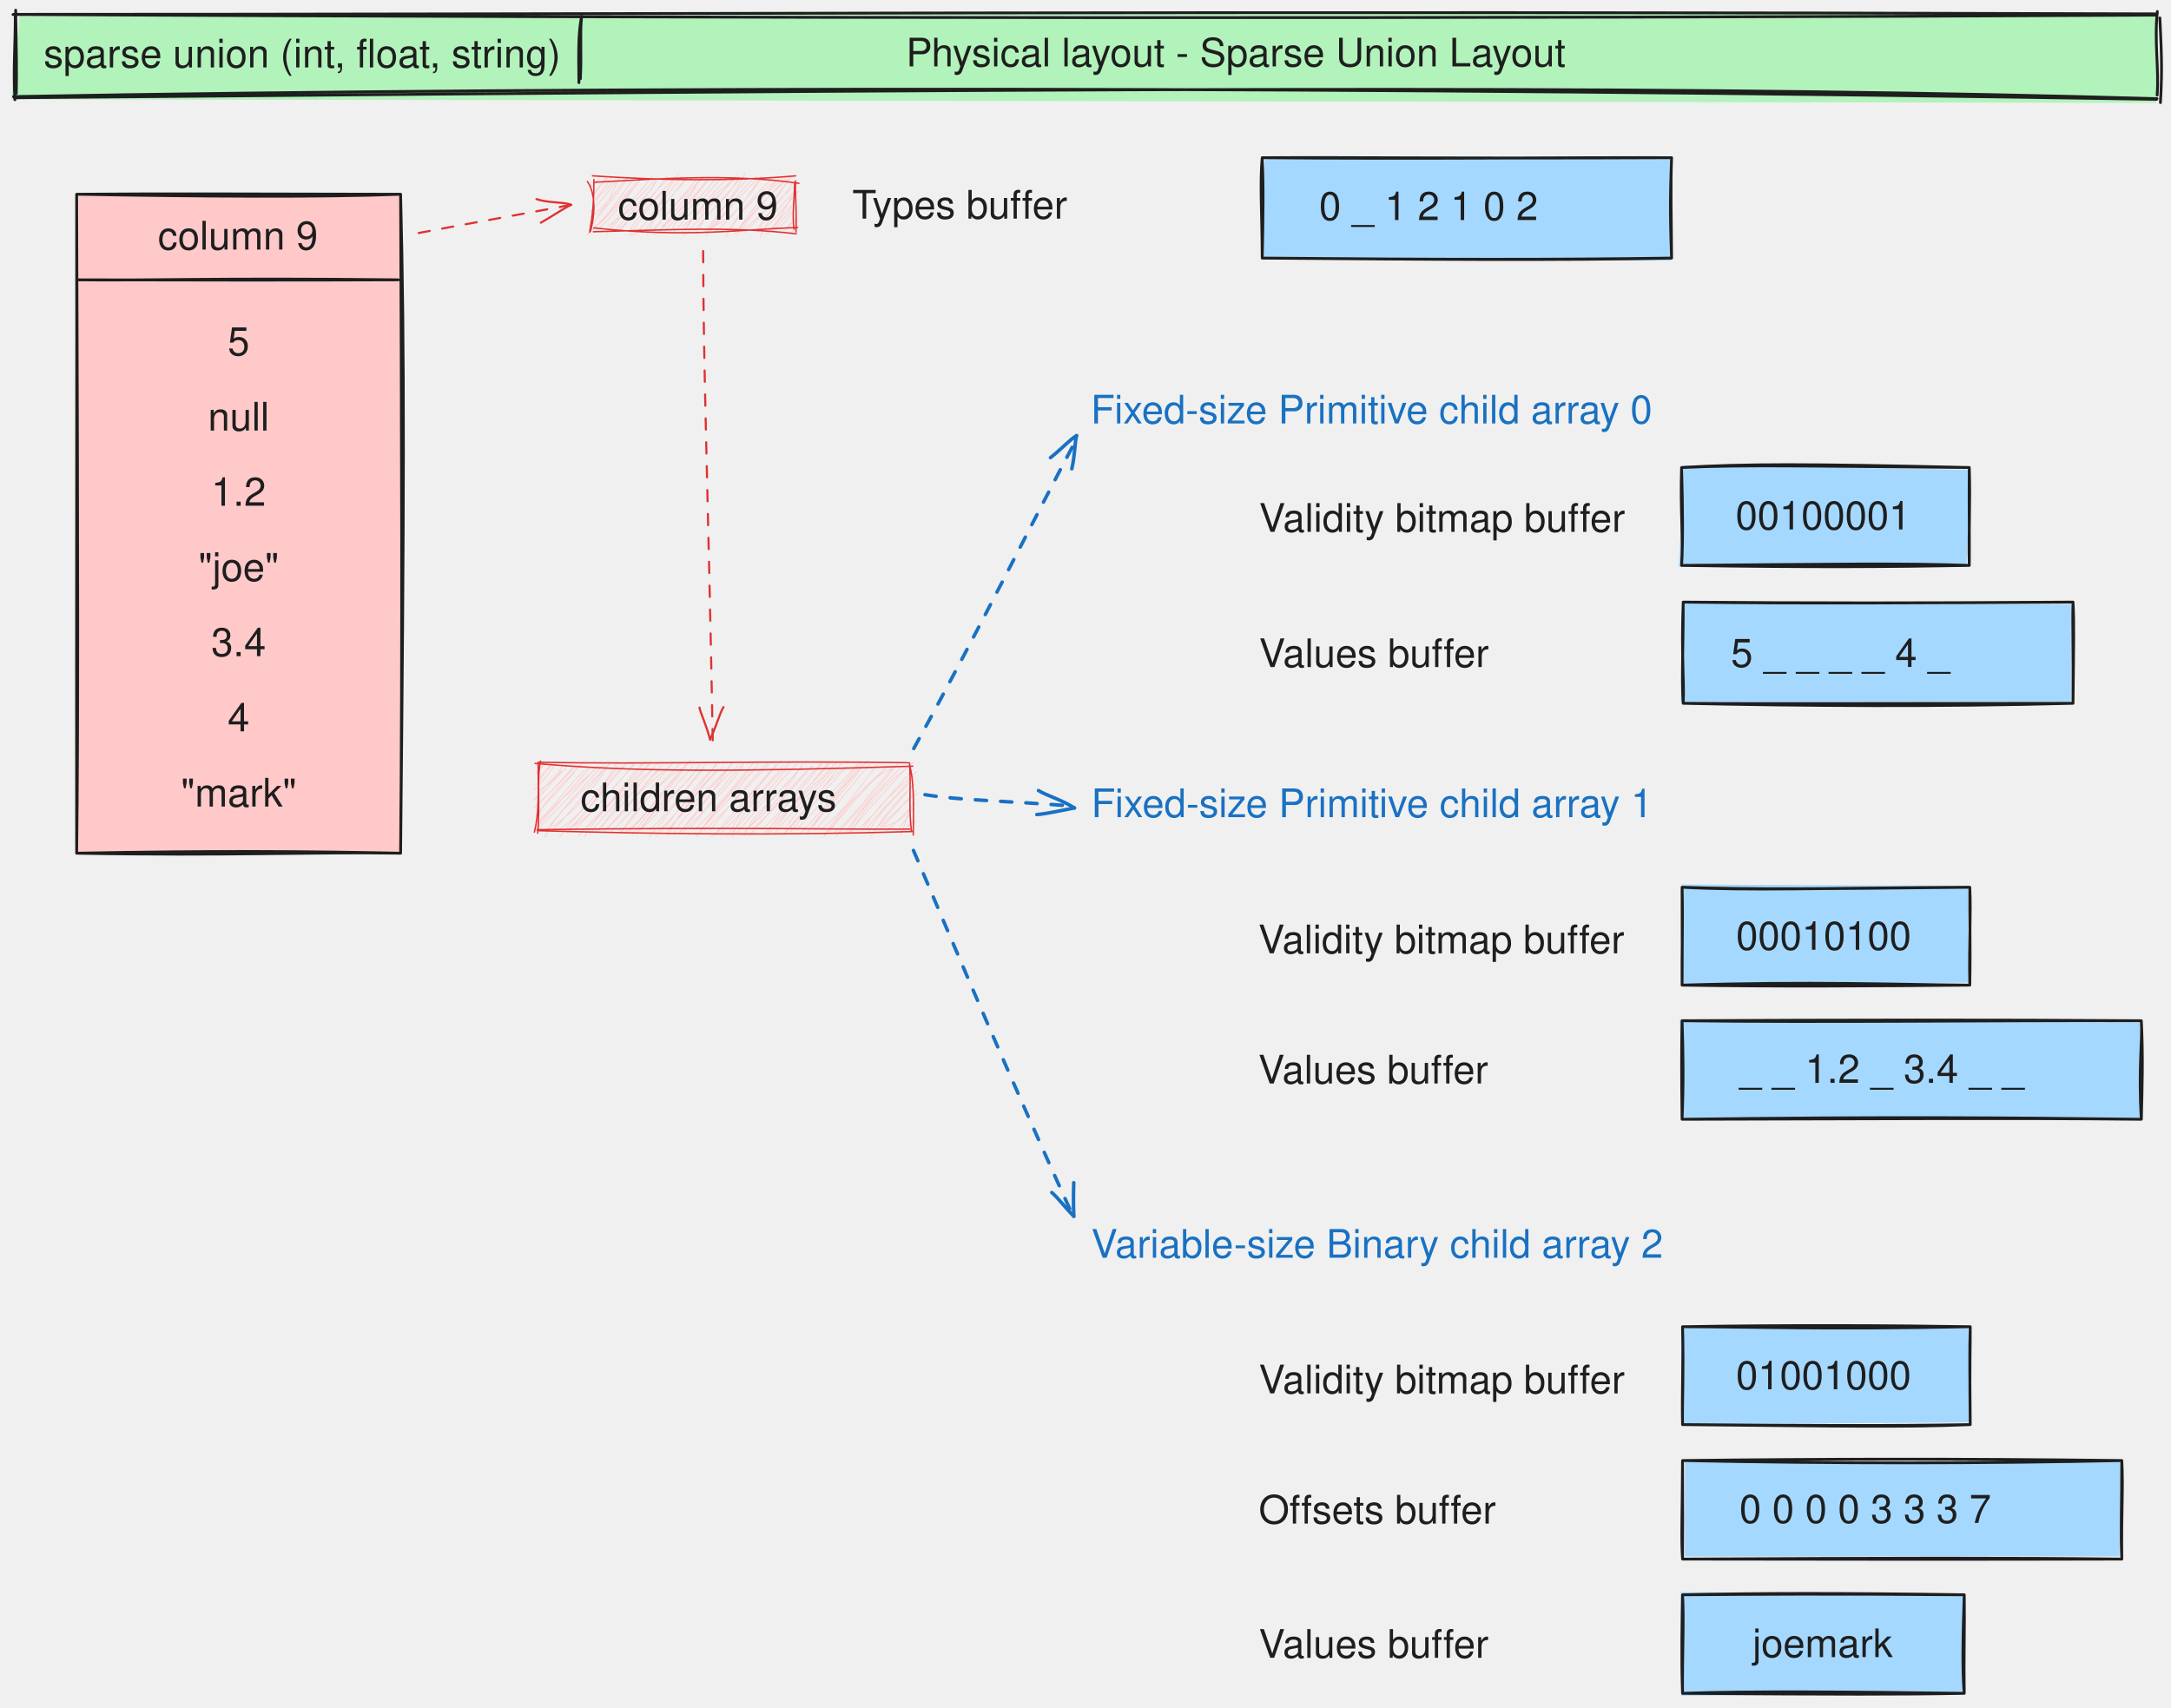
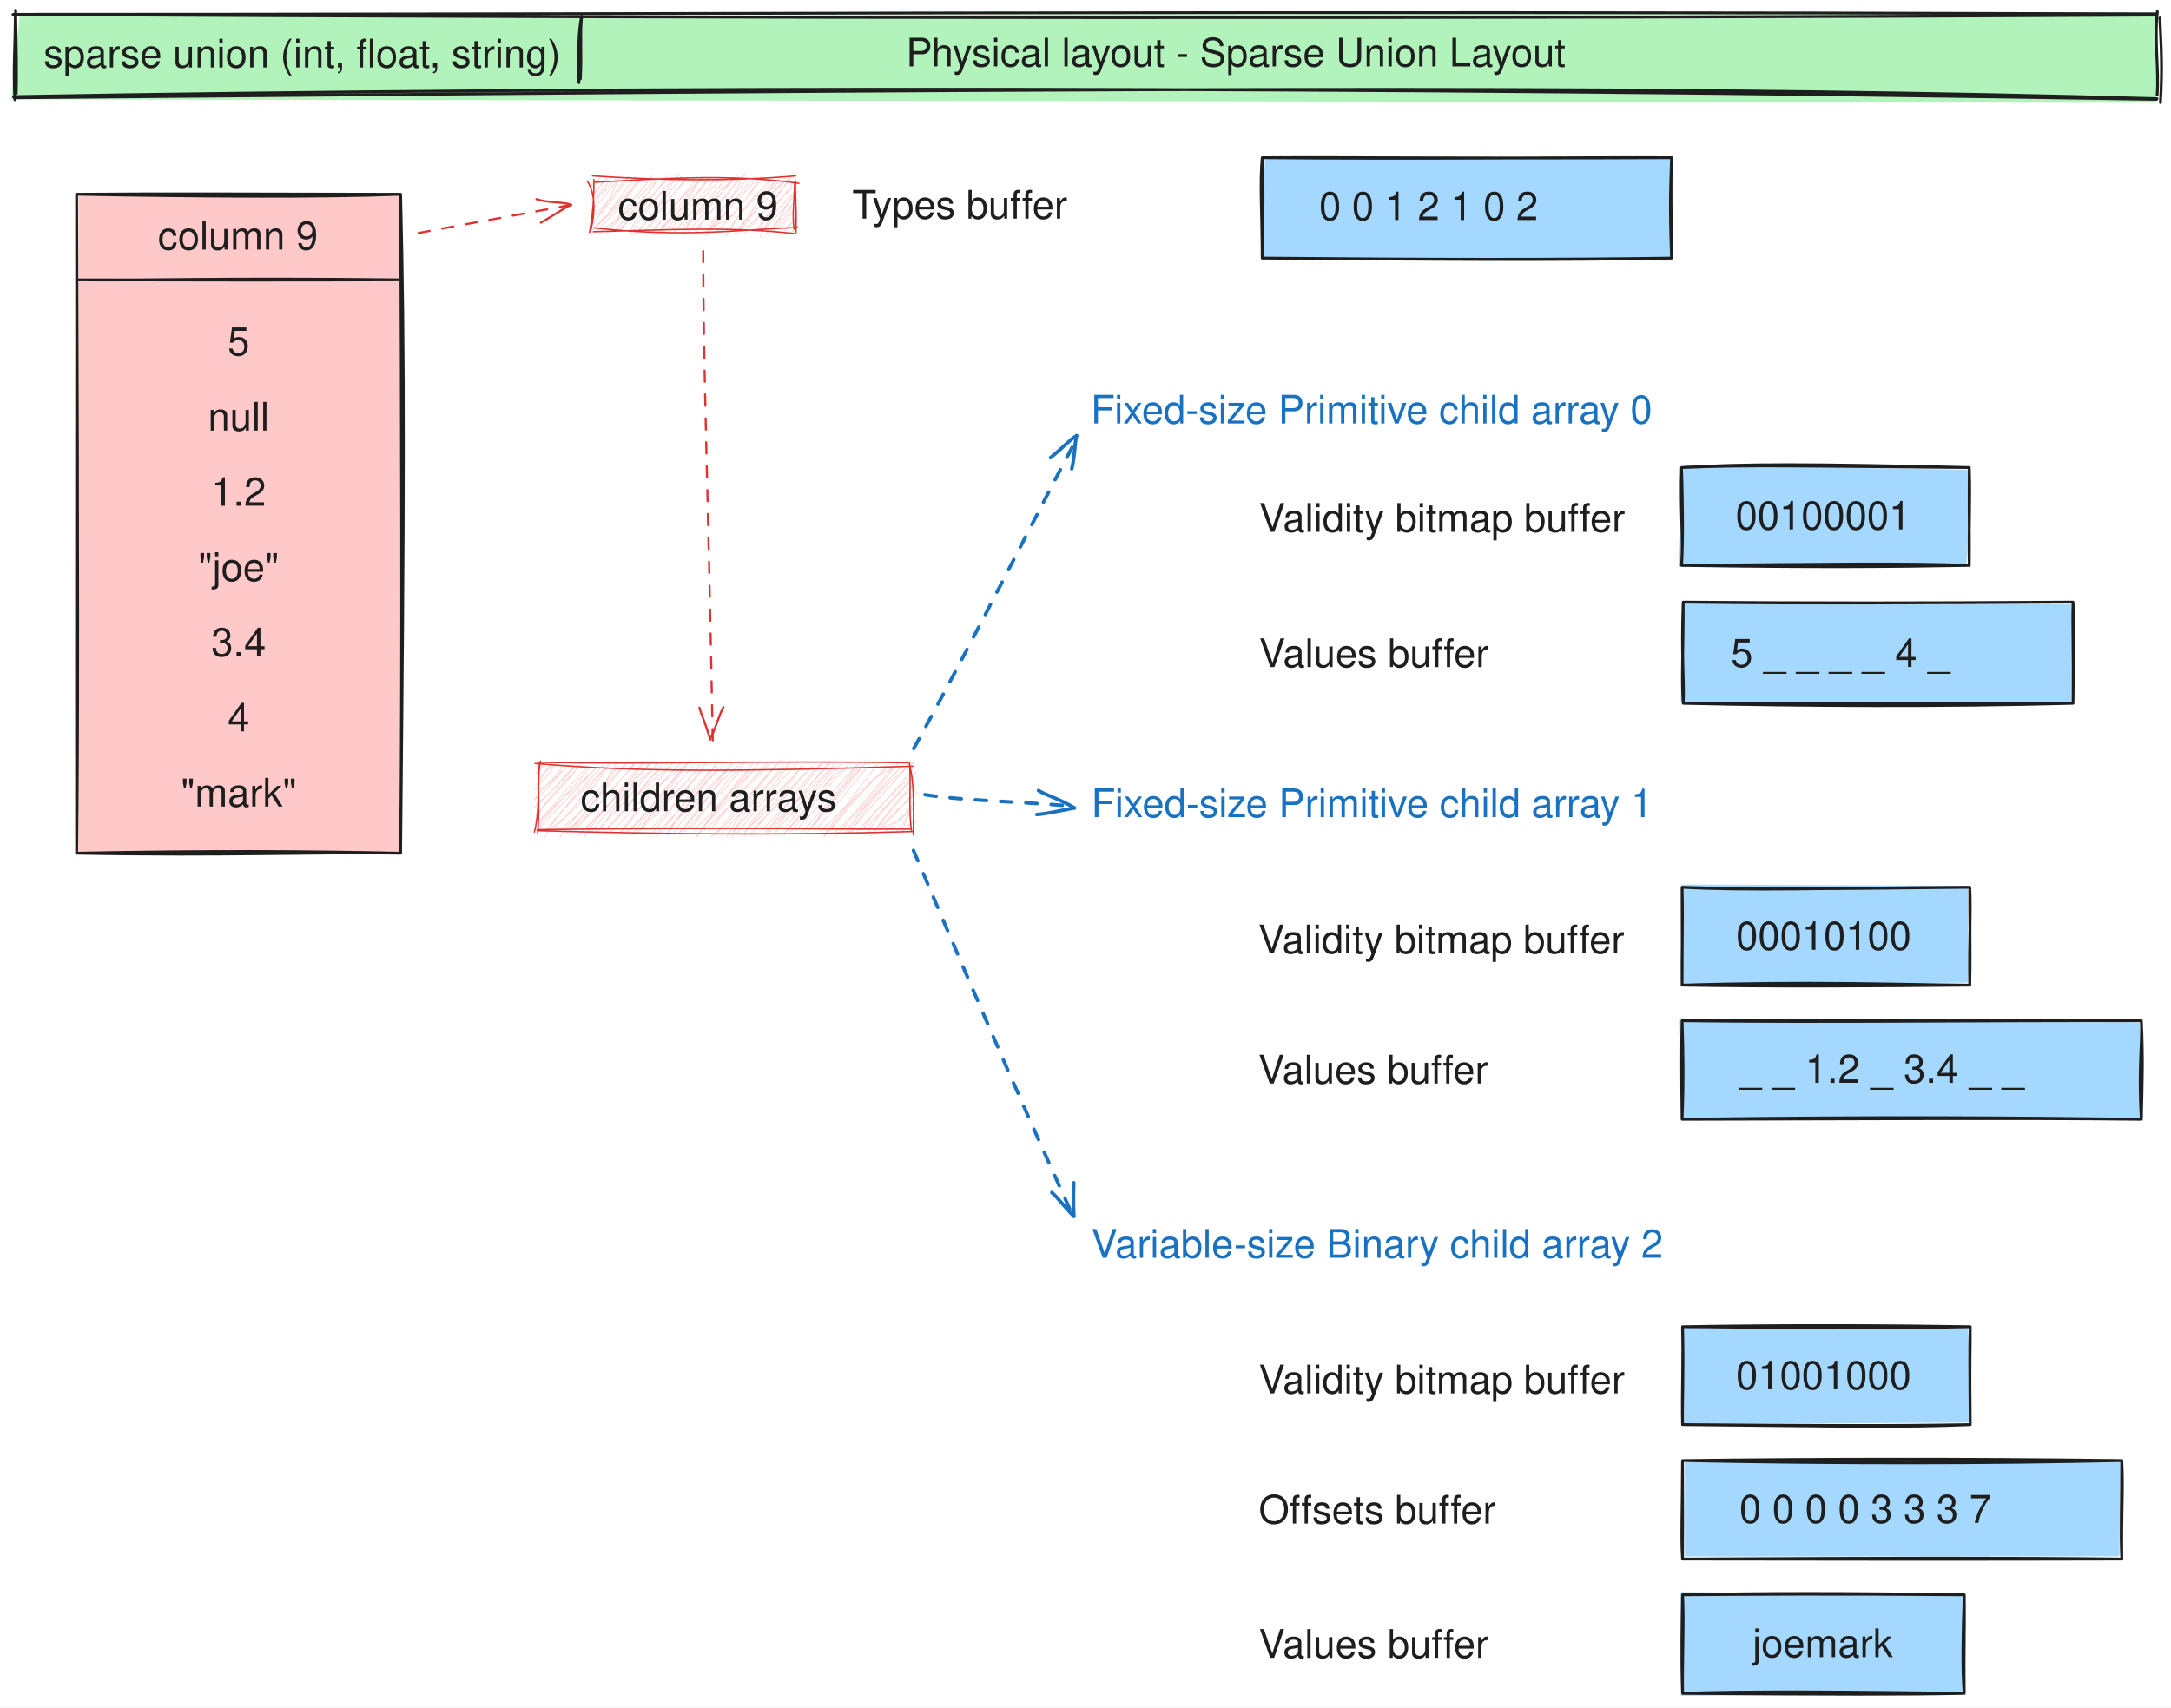
<svg xmlns="http://www.w3.org/2000/svg" version="1.1" viewBox="0 0 1543.825 1214.251" width="1543.825" height="1214.251">
  <defs>
    <style class="style-fonts">
      @font-face {
        font-family: "Virgil";
        src: url("https://excalidraw.com/Virgil.woff2");
      }
      @font-face {
        font-family: "Cascadia";
        src: url("https://excalidraw.com/Cascadia.woff2");
      }
      @font-face {
        font-family: "Assistant";
        src: url("https://excalidraw.com/Assistant-Regular.woff2");
      }
    </style>
  </defs>
+   <rect x="0" y="0" width="1543.825" height="1214.251" fill="#ffffff" />
  <g stroke-linecap="round" transform="translate(10 10) rotate(0 761.9127 29.72166)">
    <path d="M3.91 1.78 L1524.84 -1.13 L1523.32 63.15 L-1.89 60.67" stroke="none" stroke-width="0" fill="#b2f2bb" />
    <path d="M-0.16 0.21 C429.21 0.26, 857.98 -2.33, 1523.56 -0.12 M-0.76 0.32 C515.43 2.99, 1030.78 3.42, 1523.32 0.75 M1525.91 2.76 C1526.69 21.39, 1527.92 37.41, 1526.31 62.96 M1524.12 -1.81 C1521.81 18.58, 1525.35 39.29, 1523.97 57.66 M1523.59 60.64 C970.95 51.65, 417.58 51.14, -0.39 58.69 M1523.91 60.17 C1210.22 51.38, 897.28 51.49, 0.17 59.53 M1.55 56.47 C1.97 40.15, 1.63 30.73, 1.15 -2.75 M0.62 60.92 C-0.71 39.39, 0.91 23.64, 0.88 -0.01" stroke="#1e1e1e" stroke-width="2" fill="none" />
  </g>
  <g transform="translate(31.04726 22.20646) rotate(0 184.4199 16.1)">
    <text x="0" y="25.761" font-family="Helvetica, Segoe UI Emoji" font-size="28px" fill="#1e1e1e" text-anchor="start" style="white-space: pre;" direction="ltr" dominant-baseline="alphabetic">sparse union (int, float, string)</text>
  </g>
  <g transform="translate(644.2892 21.47495) rotate(0 236.5713 16.1)">
    <text x="0" y="25.761" font-family="Helvetica, Segoe UI Emoji" font-size="28px" fill="#1e1e1e" text-anchor="start" style="white-space: pre;" direction="ltr" dominant-baseline="alphabetic">Physical layout - Sparse Union Layout</text>
  </g>
  <g stroke-linecap="round" transform="translate(54.50792 138.1484) rotate(0 115.1775 234.3155)">
    <path d="M1.3 1.13 L230.78 0.21 L229.74 468.24 L0.94 469.41" stroke="none" stroke-width="0" fill="#ffc9c9" />
    <path d="M0 0 C86.16 1.57, 173.54 2.21, 230.36 0 M0 0 C63.49 -0.57, 126.88 -0.12, 230.36 0 M230.36 0 C233.22 111.31, 232.81 222.28, 230.36 468.63 M230.36 0 C231.06 160.76, 231.68 321.11, 230.36 468.63 M230.36 468.63 C168.57 467.59, 108.82 470.6, 0 468.63 M230.36 468.63 C165.06 467.28, 98.19 466.76, 0 468.63 M0 468.63 C-0.21 292.66, 0.23 117.17, 0 0 M0 468.63 C1.05 372.62, 0.96 275.98, 0 0" stroke="#1e1e1e" stroke-width="2" fill="none" />
  </g>
  <g stroke-linecap="round">
    <g transform="translate(54.86217 199.0093) rotate(0 114.2212 0)">
      <path d="M0 0 C49.41 0.67, 97.12 -1.48, 228.44 0 M0 0 C76.92 0.19, 154.93 0.31, 228.44 0" stroke="#1e1e1e" stroke-width="2" fill="none" />
    </g>
  </g>
  <mask />
  <g transform="translate(112.2723 151.7218) rotate(0 56.80664 16.1)">
    <text x="0" y="25.761" font-family="Helvetica, Segoe UI Emoji" font-size="28px" fill="#1e1e1e" text-anchor="start" style="white-space: pre;" direction="ltr" dominant-baseline="alphabetic">column 9</text>
  </g>
  <g stroke-linecap="round" transform="translate(421.0605 126.8442) rotate(0 72.28798 18.98326)">
    <path d="M0 0 C0 0, 0 0, 0 0 M0 0 C0 0, 0 0, 0 0 M-0.96 5.99 C0.02 2.96, 4.24 1.41, 3.69 1.54 M-0.2 5.99 C1.52 5.19, 2.08 3.53, 5.58 0.14 M-1.29 12.61 C3.62 9.73, 3.84 8.29, 9.86 -0.79 M0.36 10.74 C2.36 9.35, 4.86 5.75, 11.24 -0.22 M3.27 15.65 C3.24 11.59, 10.15 6.77, 13.8 -1.19 M-0.51 16.98 C2.1 15.45, 8.19 10.26, 16.73 0.53 M3.62 26.21 C8.18 22.08, 12.6 16.02, 19.42 -1.72 M-1.73 24.19 C6.86 16.18, 14.67 4.76, 19.75 -0.78 M-1.11 27.27 C11.91 18.54, 13.9 12.25, 25.2 -1.06 M0.46 32.48 C7.28 22.37, 16.18 14.4, 25.88 -1.38 M-3.49 40.25 C10.99 25.89, 25.65 10.07, 31.17 3.43 M1.57 35.81 C6.69 30.99, 13.66 22.8, 30.62 -1.37 M0.62 36.19 C8.96 28.6, 18.45 20.93, 36.22 -1.23 M3.46 36.71 C16.46 25.87, 25.93 11.91, 34.91 -0.34 M10.31 39.34 C21.57 26.4, 34.17 12.38, 46.13 -0.39 M10.55 38.03 C17.95 26.34, 27.85 18.2, 43.01 -2.01 M10.83 34.03 C30.27 22.01, 42.08 9.93, 47.03 -0.52 M14.88 37.95 C28.74 24.32, 39.85 11.78, 45.87 1.16 M19.15 35.98 C26.4 29.82, 42.69 15.35, 53.42 -1.95 M19.5 37.42 C32.04 22.9, 45.05 9.41, 55.02 -0.69 M26.56 41.05 C32.36 31.58, 40.38 20.33, 57.66 0.38 M27.01 36.99 C31.55 28.25, 39.12 20.59, 57.9 0.59 M28.25 40.49 C43.71 29.68, 48.74 13.79, 61.99 -3.87 M30.98 40.21 C37.84 31.71, 44.96 23.41, 63.8 -1.5 M39.27 40.15 C45.7 20.92, 63.46 6.62, 68.02 -1.11 M37.76 37.01 C44.76 26.76, 53.81 16.97, 67.18 -0.68 M44.03 35.79 C55.65 23.43, 63.76 12.84, 76.71 1.35 M41.92 39.04 C52.24 26.56, 63.68 13.55, 73.58 1.43 M44.32 40.3 C60.11 27.8, 69.68 13.13, 77.9 -1.42 M48.09 39.11 C52.38 30.07, 61.02 21.19, 78.96 -1.29 M48.78 34.95 C61.93 24.11, 79.18 6.96, 82.29 -0.69 M50.32 38.49 C61.09 27.82, 70.71 16.36, 83.62 -0.1 M56.93 36.64 C61.2 25.1, 70.64 22.69, 86.96 1.13 M58.02 38.34 C70.44 24.83, 82.74 9.63, 91.54 0.01 M64.66 41.15 C71.82 24.33, 82.39 16.04, 99.34 1.76 M63.24 39.08 C74.76 23.81, 84.73 11.67, 96.26 -0.36 M64.21 34.39 C74.21 25.73, 84.75 19.68, 102.75 -1.66 M66.65 39.7 C75.96 28.96, 82.35 22.07, 100.29 0.43 M73.7 39.68 C81.94 21.9, 97.28 15.25, 104.34 -1.42 M72.81 37.25 C82.88 24.66, 97.52 10.33, 104.92 0.34 M81.12 40.94 C89.4 23.88, 102.61 11.33, 108.66 -3.86 M80.13 38.11 C87.16 28.33, 98.38 14.79, 109.66 1.11 M81.82 38 C98.21 22.5, 103.26 9.69, 116.96 -1.49 M84.2 37.42 C94.03 25.51, 106.82 11.17, 117.4 0.35 M86.52 33.78 C103.23 27.5, 110.77 12.6, 119.99 -1.41 M87.67 38.43 C98.79 28.14, 106.26 19.54, 121.13 -0.86 M94.8 41.64 C103.27 26.58, 115.52 12.31, 130.76 2.16 M95.66 39.9 C103.63 25.69, 113.17 14.22, 126.54 1.72 M103.12 40.52 C112.26 21.01, 125.63 8.92, 135.91 -0.12 M101.56 39.45 C110.03 28.21, 120.17 13.89, 133.28 -0.47 M102.31 38.29 C115.78 22.88, 123.09 14.81, 141.18 -1.46 M106.5 36.97 C113.3 23.26, 127.08 13.59, 138.28 -1.32 M108.89 35.67 C123.71 22.59, 133.63 12.78, 139.44 0.31 M108.49 38.68 C116.29 30.94, 122.71 23.3, 141.71 -0.76 M117.88 37.77 C123.37 28.92, 132.37 12.68, 145.55 5.02 M117.1 36.83 C123.76 24.63, 136.81 14.14, 143.64 1.69 M119.59 41.59 C126.16 26.2, 135.53 18.78, 144.97 8.11 M120.15 37.28 C130.89 29.55, 137.34 19.15, 146.59 8.98 M122.93 39.99 C130.62 32.72, 131.27 32.43, 141.84 12.89 M124.89 39.63 C131.9 30.75, 136.73 25.42, 145.44 14.9 M128.93 37.01 C134.09 29.68, 138.09 29.23, 141.85 20.31 M129.38 36.61 C137.15 33.83, 141.45 24.14, 144.22 22.02 M138 36.05 C141.22 32.43, 143.27 31.17, 146.32 29.49 M136.45 37.61 C139.24 34.18, 143.66 29.01, 144.82 27.42 M142.06 39.43 C141.68 37.85, 143.46 36.59, 145.9 34.84 M141.33 38.58 C142.44 37.75, 143.7 36.2, 146.1 33.5" stroke="#ffc9c9" stroke-width="0.5" fill="none" />
    <path d="M2.09 2.76 C49.49 0.19, 98.51 -3.44, 147.06 3.51 M0.29 -1.81 C46.57 1.41, 98.24 2.33, 144.73 -1.78 M143.99 2.98 C144.09 13.05, 142.03 25.55, 143.61 36.07 M144.79 1.81 C144.03 8.66, 145.51 16.75, 145 38.17 M146.13 34.99 C107.39 36.04, 68.12 42.62, 1.15 35.22 M145.19 39.44 C98.45 34.04, 55.42 36.64, 0.88 37.96 M-1.13 37.46 C3.37 20.97, 0.89 8.03, -3.37 2.23 M-1.77 38.39 C0.41 25.51, 1.35 16.15, 1.23 0.81" stroke="#e03131" stroke-width="1" fill="none" />
  </g>
  <g transform="translate(439.4095 130.426) rotate(0 56.80664 16.1)">
    <text x="0" y="25.761" font-family="Helvetica, Segoe UI Emoji" font-size="28px" fill="#1e1e1e" text-anchor="start" style="white-space: pre;" direction="ltr" dominant-baseline="alphabetic">column 9</text>
  </g>
  <g transform="translate(606.0676 129.7275) rotate(0 76.80176 16.1)">
    <text x="0" y="25.761" font-family="Helvetica, Segoe UI Emoji" font-size="28px" fill="#1e1e1e" text-anchor="start" style="white-space: pre;" direction="ltr" dominant-baseline="alphabetic">Types buffer</text>
  </g>
  <g stroke-linecap="round">
    <g transform="translate(412.8796 12.369) rotate(0 0 22.21342)">
      <path d="M0.66 -0.77 C-1.54 11.52, -1.53 20.9, -1.21 46.4 M0.63 0.46 C-0.58 12.55, 0.78 25.18, -0.18 43.7" stroke="#1e1e1e" stroke-width="2" fill="none" />
    </g>
  </g>
  <mask />
  <g stroke-linecap="round" transform="translate(897.577 112.1569) rotate(0 145.5593 35.69519)">
    <path d="M1.96 0.89 L291.63 -0.57 L290.86 73.24 L-0.95 72" stroke="none" stroke-width="0" fill="#a5d8ff" />
    <path d="M0 0 C111.56 1.06, 224.48 -0.33, 291.12 0 M0 0 C69.77 -0.36, 139.89 0.66, 291.12 0 M291.12 0 C290.59 16.66, 289.57 33.05, 291.12 71.39 M291.12 0 C290.31 19, 290.89 40.29, 291.12 71.39 M291.12 71.39 C207.3 73.12, 121.95 72.34, 0 71.39 M291.12 71.39 C208.85 72.56, 127.08 72.5, 0 71.39 M0 71.39 C-0.03 42.79, -1.75 17.39, 0 0 M0 71.39 C0.6 45.18, 0.97 18.05, 0 0" stroke="#1e1e1e" stroke-width="2" fill="none" />
  </g>
  <g transform="translate(938.0542 130.7434) rotate(0 101.1787 16.1)">
-     <text x="0" y="25.761" font-family="Helvetica, Segoe UI Emoji" font-size="28px" fill="#1e1e1e" text-anchor="start" style="white-space: pre;" direction="ltr" dominant-baseline="alphabetic">0  _  1  2  1  0  2</text>
+     <text x="0" y="25.761" font-family="Helvetica, Segoe UI Emoji" font-size="28px" fill="#1e1e1e" text-anchor="start" style="white-space: pre;" direction="ltr" dominant-baseline="alphabetic">0  0  1  2  1  0  2</text>
  </g>
  <g stroke-linecap="round">
    <g transform="translate(297.6218 166.7682) rotate(0 53.88221 -10.81987)">
      <path d="M0.09 -1.07 C17.98 -4.56, 90.69 -17.63, 108.52 -21.09" stroke="#e03131" stroke-width="1.5" fill="none" stroke-dasharray="8 9" />
    </g>
    <g transform="translate(297.6218 166.7682) rotate(0 53.88221 -10.81987)">
      <path d="M86.98 -8.38 C93.81 -12.22, 105.1 -19.77, 108.52 -21.09" stroke="#e03131" stroke-width="1.5" fill="none" />
    </g>
    <g transform="translate(297.6218 166.7682) rotate(0 53.88221 -10.81987)">
      <path d="M83.86 -25.2 C91.9 -22.32, 104.45 -23.17, 108.52 -21.09" stroke="#e03131" stroke-width="1.5" fill="none" />
    </g>
  </g>
  <mask />
  <g stroke-linecap="round" transform="translate(381.2733 544.0121) rotate(0 133.3848 23.26222)">
    <path d="M0 0 C0 0, 0 0, 0 0 M0 0 C0 0, 0 0, 0 0 M0.18 5.39 C1.03 4.49, 4.26 2.13, 4.44 1.23 M0.51 6.61 C1.33 4.15, 2.7 3.2, 5.07 0 M0.33 14.06 C6.43 5.83, 6.8 2.3, 12.54 -1.92 M1.43 10.77 C2.59 7.97, 4.79 6.68, 11.94 -0.36 M1.05 18.49 C8.79 14.3, 13.96 9.63, 17.82 4.09 M-0.98 17.71 C2.03 13.73, 6.73 9.81, 14.46 -1.48 M-1.28 25.05 C4.03 15.42, 13.49 10.65, 18.83 0.34 M-1.53 24.77 C6.64 19.5, 11.02 11.75, 21.61 1.62 M0.4 27.79 C4.67 25.01, 14.86 15.23, 28.73 0.09 M-1.56 30.36 C8.69 21.41, 14.11 15.54, 26.54 1.18 M-0.45 40.39 C4.36 26.88, 13.17 19.28, 32.07 -0.29 M-0.2 35.93 C8.52 24.79, 19.2 16.32, 30.86 -0.14 M0.88 44.15 C9.04 34.63, 16.15 26.9, 38.76 1.45 M0.6 41.3 C16.02 25.76, 28.2 8.38, 36.37 2.1 M-1.59 46.01 C11.61 27.35, 31.29 14.23, 44.08 0.69 M0.06 46.8 C13.45 33.13, 26.65 19.57, 42.96 1.42 M6.22 51.27 C14.21 35.02, 20.33 30.76, 50.19 1.22 M7.11 46.1 C19.08 31.65, 32.01 16.54, 47.94 -0.14 M11.3 44.16 C29.55 32.01, 42.51 13.66, 50.09 2.42 M11.21 46.92 C25.36 33.37, 34.18 19.27, 51.94 -0.68 M16.86 51.28 C26.47 36.31, 44.16 23.53, 57.18 -1.41 M15.45 46.57 C28.88 38.29, 38.8 25.28, 58.31 0.97 M21.71 46.09 C38.82 34.49, 44.59 15.65, 65.21 -1.86 M21.87 48.62 C36.17 33.23, 45.33 20.67, 62.91 0.57 M25.79 44.2 C40.04 34.57, 49.73 23.48, 69.78 -1.13 M26.85 46.23 C42.8 31.3, 56.83 13.8, 69.6 -0.1 M30.16 50.6 C40.69 37.36, 56.33 24.94, 76.4 -0.79 M34.92 45.6 C45.79 36.85, 54.87 22.55, 76.01 -1.92 M34.49 50.91 C47.43 30.65, 59.18 21.17, 81.9 -2.52 M38.22 49.26 C46.47 37.25, 58.06 26.23, 81 -0.97 M45.07 46.63 C52.79 35.65, 58.67 22.45, 82.51 3.13 M42.3 47.5 C53.49 36.68, 62.82 26.19, 86.46 -1.27 M48.31 46.4 C66.7 32.41, 77.89 10.66, 87.31 3.99 M49.53 45.76 C65.43 29.4, 81.4 8.74, 88.75 0.69 M50.73 45.23 C64.34 28.43, 78.48 13.89, 94.27 1.52 M52.99 47.92 C68.09 33.23, 84.89 13.52, 96.53 -0.7 M60.47 47.78 C71.65 35.55, 80.93 16.85, 103.69 2.07 M59.81 47.79 C69.92 34.37, 78.87 23.35, 102.17 -0.83 M63.29 47.59 C76.83 39.38, 84.44 22.81, 110.27 -3.88 M65.06 48.37 C77.22 36.55, 84.64 26.74, 107.57 -1.47 M68.07 50.31 C76.81 36.75, 90.8 24.05, 108.57 -2.46 M71.15 49.33 C84.23 31.31, 95.9 18.39, 111.62 0.65 M74.81 45 C87.51 26.34, 107.86 15.35, 116.35 -0.44 M73.64 46.3 C84.73 36.38, 96.68 24, 115.33 1.87 M80.1 51.35 C92.46 38.16, 99.68 25.06, 119.36 2.31 M80.69 46.3 C98.09 30.4, 112.25 8.72, 120.54 -0.71 M85.18 50.92 C100.44 36.19, 108.62 18.16, 128.15 0.32 M86.9 47.1 C103.68 31.02, 118.51 12.73, 128.58 -1.6 M93.39 50.4 C102.89 31.46, 119.69 13.16, 129.35 2.46 M92.66 48.58 C109.57 27.53, 122.07 8.25, 133.44 1.16 M93.54 45.63 C110.09 28.88, 127.49 11.87, 139.24 -0.73 M97.43 48.87 C103.41 39.09, 113.31 29.82, 137.19 1.43 M100.67 49.07 C114.05 36.15, 118.55 28.44, 139.71 -1.84 M102.34 47.96 C115.59 31.61, 124.36 17.33, 143.85 0.29 M108.86 45.32 C115.31 41.12, 122.7 24.82, 147.74 -1.33 M104.86 47.36 C119.09 32.35, 132.43 20.87, 146.76 1.45 M114.54 51.11 C124.85 32.85, 143.95 13.07, 151.46 3.71 M112.06 46.18 C121.25 38.89, 132.27 25.05, 154.42 -1.37 M114.03 50.55 C129.25 30.8, 142.4 14.16, 155.6 2.87 M115.91 48.54 C124.92 35.34, 135.62 29, 157.93 -1.11 M119.48 46.39 C135.01 32.74, 145.2 20.79, 165.52 -0.44 M123.23 46.91 C136.61 29.67, 149.95 13.93, 164.82 -1.93 M124.45 51.25 C141.47 38.86, 147.96 24.57, 168.69 2.37 M127.01 49.54 C139.93 33.68, 154.16 18.82, 170.44 0.11 M135.84 50.9 C149.57 26.07, 164.52 6.34, 174.69 -3.75 M132.31 47.76 C148.99 30.77, 163.99 14.94, 175.81 0.45 M139.42 51.48 C143.35 38.35, 153.46 26.53, 180.72 -2.2 M139.65 47.45 C149.28 37.03, 158.27 27.16, 179.04 1.4 M147.83 50.76 C154.26 33.51, 165.37 29.41, 187.61 2.47 M142.84 48.29 C154.94 34.57, 164.49 20.48, 185.18 -0.47 M150.09 45.41 C161.19 35.18, 169.94 29.61, 189.29 -0.11 M148.4 47.28 C158.97 36.93, 165.92 24.8, 189.59 1.01 M151.57 50.21 C166.32 33.98, 182.54 12.35, 196.83 1.03 M153.4 45.99 C169.53 31.57, 182.35 16.98, 195.82 1.02 M163.51 49.36 C176.21 29.52, 189.43 11.88, 203.89 -2.48 M160.87 46 C173.65 33.19, 187.08 20.02, 202.98 -0.9 M163.02 47.64 C177.58 33.77, 190 19.42, 210.76 -3.15 M165.65 48.26 C179.6 31.9, 193.44 16.4, 207.65 -1.44 M170.58 45.75 C182.57 25.32, 202.7 10.9, 213.85 -2.33 M169.76 48.49 C179.17 37.12, 186.55 28.23, 211.19 1.8 M178.03 43.52 C182.8 36.99, 195.65 21.65, 213.69 1 M176.3 48.49 C193.02 30.14, 208.91 11.04, 217.68 -2.26 M178.09 47.15 C191.33 33.88, 203.73 12.35, 220.41 1.48 M180.8 47.59 C193.36 32.1, 207.74 14.52, 221.24 1.15 M188.34 48.47 C204.7 31.03, 217.53 14.82, 229.77 -1.36 M185.13 45.97 C203.64 26.43, 219.66 9.66, 227.96 0.07 M192.71 48.23 C203.03 35.27, 210.33 23.35, 236.66 -3.83 M192.82 48.06 C205.05 30.63, 222.16 11.79, 231.22 -0.86 M197.53 43.25 C205.46 31.04, 218.39 20.68, 234.4 -2.14 M198.98 45.93 C211.54 31.66, 220.34 18.91, 236.96 -0.24 M204.97 49.8 C215.01 34.16, 223.17 25.85, 247.57 3.13 M201.67 46.62 C216.39 35.33, 224.76 23.7, 242.29 -0.31 M204.43 51.48 C221.76 29.26, 235.14 10.17, 252.79 2.56 M207.1 48.31 C217.73 36.76, 225.58 24.46, 250.18 0.7 M213.28 50.79 C221.85 39.39, 234.21 28.25, 258.01 -2.15 M212.3 47.9 C223.48 38.94, 230.59 28.66, 254.66 0.67 M221.69 48.64 C232.76 27, 251.55 10.56, 260.07 1.07 M219.77 48.7 C228.11 34.27, 239.5 21.84, 260.2 0.97 M223.94 48.27 C232.83 31.47, 244.18 16.8, 268.68 -2.07 M222.71 48.49 C233.62 34.09, 247.75 19.13, 263.6 1.87 M231.9 46.6 C238.55 34.64, 247.09 25.76, 270.6 4.56 M228.36 46.92 C243.43 32.22, 259.05 12.62, 268.03 3.36 M235.09 45.4 C240.26 37.59, 252.77 25.13, 268.99 7.44 M235.94 48.9 C242.79 33.67, 256.31 23.4, 268.26 9.33 M238.14 50.61 C242.09 44.59, 249.15 36.5, 268.04 13.91 M239.96 47.95 C248.55 34.75, 260.24 20.67, 269.17 14.12 M244.79 43.5 C249.6 39.1, 261.99 26.46, 271.32 19.71 M244.13 45.59 C252.57 38.68, 259.32 29.51, 269.95 18.21 M247.39 44.03 C256.91 40.35, 263.53 38.19, 268.99 24.48 M248.72 46.72 C255.75 42.77, 261.48 33.64, 269.23 27.83 M258.93 50 C263.06 41.54, 263.53 33.79, 267.33 30.97 M256.46 46.96 C257.53 45.22, 263.73 38.79, 268.43 30.34 M261.76 45.7 C264.16 44.24, 264.88 42.25, 270.65 40.1 M260.18 47.93 C263.07 45.49, 266.26 40.73, 268.83 38.45" stroke="#ffc9c9" stroke-width="0.5" fill="none" />
    <path d="M1.45 -1.94 C81.56 -0.28, 163.38 -3.2, 264.49 -1.57 M-0.75 -1.09 C73.76 5.4, 147.03 4.63, 267.79 0.89 M266 1.87 C268.42 11.97, 268.61 26.6, 268.17 49.83 M265.48 -1.55 C266.75 16.76, 264.65 28.89, 266.91 47.44 M268.17 47.33 C174.06 50.24, 86.06 49.15, 0.96 46.74 M265.74 45.63 C207.8 45.96, 151.55 44.14, 0.67 46 M1.09 48.6 C2.98 28.16, 0.31 10.14, 3.12 -2.79 M-1.25 47.74 C1.96 34.66, 1.63 22.02, 1.39 -1.51" stroke="#e03131" stroke-width="1" fill="none" />
  </g>
  <g transform="translate(412.8143 551.1743) rotate(0 91.81348 16.1)">
    <text x="0" y="25.761" font-family="Helvetica, Segoe UI Emoji" font-size="28px" fill="#1e1e1e" text-anchor="start" style="white-space: pre;" direction="ltr" dominant-baseline="alphabetic">children arrays</text>
  </g>
  <g stroke-linecap="round">
    <g transform="translate(500.5787 179.0018) rotate(0 4.362662 174.5518)">
      <path d="M-0.55 -0.47 C-0.47 81.86, 2.87 165.16, 6.27 347.87" stroke="#e03131" stroke-width="1.5" fill="none" stroke-dasharray="8 9" />
    </g>
    <g transform="translate(500.5787 179.0018) rotate(0 4.362662 174.5518)">
      <path d="M-3.19 324.21 C-2.1 329.06, 1.02 334.66, 4.39 346.92" stroke="#e03131" stroke-width="1.5" fill="none" />
    </g>
    <g transform="translate(500.5787 179.0018) rotate(0 4.362662 174.5518)">
      <path d="M13.9 323.85 C10.92 328.91, 9.96 334.6, 4.39 346.92" stroke="#e03131" stroke-width="1.5" fill="none" />
    </g>
  </g>
  <mask />
  <g stroke-linecap="round">
    <g transform="translate(652.1359 533.9199) rotate(0 58.5124 -112.3294)">
      <path d="M-2.35 -1.61 C43.81 -85.34, 85.37 -169.48, 114.79 -224.3" stroke="#1971c2" stroke-width="2.5" fill="none" stroke-dasharray="8 10" />
    </g>
    <g transform="translate(652.1359 533.9199) rotate(0 58.5124 -112.3294)">
      <path d="M110.02 -200.52 C112.28 -209.75, 112.12 -219.03, 113.41 -224.09" stroke="#1971c2" stroke-width="2.5" fill="none" />
    </g>
    <g transform="translate(652.1359 533.9199) rotate(0 58.5124 -112.3294)">
      <path d="M94.87 -208.45 C102.79 -214.68, 108.3 -220.99, 113.41 -224.09" stroke="#1971c2" stroke-width="2.5" fill="none" />
    </g>
  </g>
  <mask />
  <g transform="translate(776.009 555.3771) rotate(0 201.4961 16.1)">
    <text x="0" y="25.761" font-family="Helvetica, Segoe UI Emoji" font-size="28px" fill="#1971c2" text-anchor="start" style="white-space: pre;" direction="ltr" dominant-baseline="alphabetic">Fixed-size Primitive child array 1</text>
  </g>
  <g stroke-linecap="round">
    <g transform="translate(661.5256 567.0442) rotate(0 49.99976 1.826113)">
      <path d="M-3.77 -1.89 C22.26 2.3, 53.68 2.41, 101.69 6.25" stroke="#1971c2" stroke-width="2.5" fill="none" stroke-dasharray="8 10" />
    </g>
    <g transform="translate(661.5256 567.0442) rotate(0 49.99976 1.826113)">
      <path d="M75.79 12.23 C82.32 11.78, 91.53 9.64, 102.54 7.55" stroke="#1971c2" stroke-width="2.5" fill="none" />
    </g>
    <g transform="translate(661.5256 567.0442) rotate(0 49.99976 1.826113)">
      <path d="M76.95 -4.83 C83.15 -1.02, 92.07 1.12, 102.54 7.55" stroke="#1971c2" stroke-width="2.5" fill="none" />
    </g>
  </g>
  <mask />
  <g transform="translate(895.2878 448.6446) rotate(0 81.21777 16.1)">
    <text x="0" y="25.761" font-family="Helvetica, Segoe UI Emoji" font-size="28px" fill="#1e1e1e" text-anchor="start" style="white-space: pre;" direction="ltr" dominant-baseline="alphabetic">Values buffer</text>
  </g>
  <g transform="translate(895.2878 352.4434) rotate(0 129.4521 16.1)">
    <text x="0" y="25.761" font-family="Helvetica, Segoe UI Emoji" font-size="28px" fill="#1e1e1e" text-anchor="start" style="white-space: pre;" direction="ltr" dominant-baseline="alphabetic">Validity bitmap buffer</text>
  </g>
  <g stroke-linecap="round" transform="translate(1196.95 428.1987) rotate(0 138.5995 35.99073)">
    <path d="M-0.77 0.34 L275.84 1.56 L275.8 71.07 L-1.72 71.33" stroke="none" stroke-width="0" fill="#a5d8ff" />
    <path d="M0 0 C86.84 1.2, 173.25 0.52, 277.2 0 M0 0 C86.37 0.71, 171.44 0.75, 277.2 0 M277.2 0 C278.02 14.31, 277.63 30.08, 277.2 71.98 M277.2 0 C276.68 15.18, 277.49 32.51, 277.2 71.98 M277.2 71.98 C182.48 74.47, 85.95 73.88, 0 71.98 M277.2 71.98 C168.43 71.99, 59.99 72.47, 0 71.98 M0 71.98 C0.83 55.01, -1.47 39.08, 0 0 M0 71.98 C-1.24 53.05, 0.08 34.42, 0 0" stroke="#1e1e1e" stroke-width="2" fill="none" />
  </g>
  <g transform="translate(894.78 744.7982) rotate(0 81.21777 16.1)">
    <text x="0" y="25.761" font-family="Helvetica, Segoe UI Emoji" font-size="28px" fill="#1e1e1e" text-anchor="start" style="white-space: pre;" direction="ltr" dominant-baseline="alphabetic">Values buffer</text>
  </g>
  <g transform="translate(894.78 652.2136) rotate(0 129.4521 16.1)">
    <text x="0" y="25.761" font-family="Helvetica, Segoe UI Emoji" font-size="28px" fill="#1e1e1e" text-anchor="start" style="white-space: pre;" direction="ltr" dominant-baseline="alphabetic">Validity bitmap buffer</text>
  </g>
  <g stroke-linecap="round" transform="translate(1196.161 725.9211) rotate(0 163.2818 35.04221)">
    <path d="M-1.72 -0.66 L325.31 1.21 L327.72 70.07 L0.83 69.27" stroke="none" stroke-width="0" fill="#a5d8ff" />
    <path d="M0 0 C104.61 1.34, 210.29 -0.33, 326.56 0 M0 0 C112.76 -0.59, 223.9 -0.73, 326.56 0 M326.56 0 C327.49 15.01, 324.33 33.12, 326.56 70.08 M326.56 0 C327.85 24.67, 327.13 48.16, 326.56 70.08 M326.56 70.08 C233.18 69.11, 137.8 69.79, 0 70.08 M326.56 70.08 C234.98 68.95, 144.59 68.16, 0 70.08 M0 70.08 C1.04 44.47, 0.78 23.09, 0 0 M0 70.08 C-0.41 43.96, -0.43 15.83, 0 0" stroke="#1e1e1e" stroke-width="2" fill="none" />
  </g>
  <g transform="translate(1236.953 744.33) rotate(0 124.5303 16.1)">
    <text x="0" y="25.761" font-family="Helvetica, Segoe UI Emoji" font-size="28px" fill="#1e1e1e" text-anchor="start" style="white-space: pre;" direction="ltr" dominant-baseline="alphabetic">_  _  1.2  _  3.4  _  _</text>
  </g>
  <g transform="translate(1230.885 448.5357) rotate(0 101.1787 16.1)">
    <text x="0" y="25.761" font-family="Helvetica, Segoe UI Emoji" font-size="28px" fill="#1e1e1e" text-anchor="start" style="white-space: pre;" direction="ltr" dominant-baseline="alphabetic">5  _  _  _  _  4  _</text>
  </g>
  <g transform="translate(775.6463 275.4081) rotate(0 201.4961 16.1)">
    <text x="0" y="25.761" font-family="Helvetica, Segoe UI Emoji" font-size="28px" fill="#1971c2" text-anchor="start" style="white-space: pre;" direction="ltr" dominant-baseline="alphabetic">Fixed-size Primitive child array 0</text>
  </g>
  <g stroke-linecap="round" transform="translate(1195.798 332.4902) rotate(0 102.2857 34.80312)">
    <path d="M1.39 -1.51 L205.5 1.56 L202.62 69.55 L-1.92 70.55" stroke="none" stroke-width="0" fill="#a5d8ff" />
    <path d="M0 0 C45.09 -2.73, 89.32 -2.66, 204.57 0 M0 0 C44.89 -2.1, 91.16 -0.94, 204.57 0 M204.57 0 C205.46 24.47, 204 47.66, 204.57 69.61 M204.57 0 C204.31 26.48, 204.8 54.44, 204.57 69.61 M204.57 69.61 C156.98 67.91, 106.97 68.75, 0 69.61 M204.57 69.61 C149.29 70.59, 95.89 71.09, 0 69.61 M0 69.61 C1.44 50.01, -1.03 31.48, 0 0 M0 69.61 C1.01 51, 0.85 32.01, 0 0" stroke="#1e1e1e" stroke-width="2" fill="none" />
  </g>
  <g transform="translate(1234.191 350.7842) rotate(0 62.28906 16.1)">
    <text x="0" y="25.761" font-family="Helvetica, Segoe UI Emoji" font-size="28px" fill="#1e1e1e" text-anchor="start" style="white-space: pre;" direction="ltr" dominant-baseline="alphabetic">00100001</text>
  </g>
  <g transform="translate(775.9651 868.6954) rotate(0 203.6084 16.1)">
    <text x="0" y="25.761" font-family="Helvetica, Segoe UI Emoji" font-size="28px" fill="#1971c2" text-anchor="start" style="white-space: pre;" direction="ltr" dominant-baseline="alphabetic">Variable-size Binary child array 2</text>
  </g>
  <g transform="translate(895.0988 1057.748) rotate(0 83.54199 16.1)">
    <text x="0" y="25.761" font-family="Helvetica, Segoe UI Emoji" font-size="28px" fill="#1e1e1e" text-anchor="start" style="white-space: pre;" direction="ltr" dominant-baseline="alphabetic">Offsets buffer</text>
  </g>
  <g transform="translate(895.0988 965.1637) rotate(0 129.4521 16.1)">
    <text x="0" y="25.761" font-family="Helvetica, Segoe UI Emoji" font-size="28px" fill="#1e1e1e" text-anchor="start" style="white-space: pre;" direction="ltr" dominant-baseline="alphabetic">Validity bitmap buffer</text>
  </g>
  <g stroke-linecap="round" transform="translate(1196.48 1038.701) rotate(0 156.1779 35.04221)">
    <path d="M1.67 1.08 L311.61 0.2 L310.64 68.14 L1.63 68.28" stroke="none" stroke-width="0" fill="#a5d8ff" />
    <path d="M0 0 C95.87 -1.16, 194.54 -1.43, 312.36 0 M0 0 C109.79 2.29, 219.16 2.08, 312.36 0 M312.36 0 C313.43 20, 311.93 35.97, 312.36 70.08 M312.36 0 C312.39 26.99, 311.41 52.23, 312.36 70.08 M312.36 70.08 C211.3 70.34, 108.35 70.29, 0 70.08 M312.36 70.08 C232.22 69.16, 151.77 69.3, 0 70.08 M0 70.08 C-1.03 55.07, -0.16 38.44, 0 0 M0 70.08 C0.13 54.74, 0.19 38.63, 0 0" stroke="#1e1e1e" stroke-width="2" fill="none" />
  </g>
  <g transform="translate(1236.904 1057.28) rotate(0 116.7441 16.1)">
    <text x="0" y="25.761" font-family="Helvetica, Segoe UI Emoji" font-size="28px" fill="#1e1e1e" text-anchor="start" style="white-space: pre;" direction="ltr" dominant-baseline="alphabetic">0  0  0  0  3  3  3  7</text>
  </g>
  <g stroke-linecap="round">
    <g transform="translate(646.6533 604.3473) rotate(0 58.23062 131.2766)">
      <path d="M2.93 0.46 C35.45 76.91, 69.06 156.42, 116.75 261.38" stroke="#1971c2" stroke-width="2.5" fill="none" stroke-dasharray="8 10" />
    </g>
    <g transform="translate(646.6533 604.3473) rotate(0 58.23062 131.2766)">
      <path d="M101.3 243.74 C105.78 247.59, 110.25 253.81, 116.95 260.61" stroke="#1971c2" stroke-width="2.5" fill="none" />
    </g>
    <g transform="translate(646.6533 604.3473) rotate(0 58.23062 131.2766)">
      <path d="M116.91 236.75 C116.72 242.63, 116.54 250.93, 116.95 260.61" stroke="#1971c2" stroke-width="2.5" fill="none" />
    </g>
  </g>
  <mask />
  <g stroke-linecap="round" transform="translate(1196.161 630.9875) rotate(0 102.2857 34.80312)">
    <path d="M-0.28 -1.96 L203.12 -1.04 L203.54 67.81 L0.81 69.62" stroke="none" stroke-width="0" fill="#a5d8ff" />
    <path d="M0 0 C47.92 2.55, 96.29 0.58, 204.57 0 M0 0 C49.65 1.72, 100.69 1.08, 204.57 0 M204.57 0 C205.55 19.6, 203.94 37.26, 204.57 69.61 M204.57 0 C204.36 19.31, 205.17 38.67, 204.57 69.61 M204.57 69.61 C150.87 69.22, 92.72 66.84, 0 69.61 M204.57 69.61 C135.64 70.28, 64.96 70.68, 0 69.61 M0 69.61 C0.09 53.13, 0.18 34.69, 0 0 M0 69.61 C-0.27 46.62, 0.69 25.57, 0 0" stroke="#1e1e1e" stroke-width="2" fill="none" />
  </g>
  <g transform="translate(1234.554 649.6932) rotate(0 62.28906 16.1)">
    <text x="0" y="25.761" font-family="Helvetica, Segoe UI Emoji" font-size="28px" fill="#1e1e1e" text-anchor="start" style="white-space: pre;" direction="ltr" dominant-baseline="alphabetic">00010100</text>
  </g>
  <g stroke-linecap="round" transform="translate(1196.48 943.5332) rotate(0 102.2857 34.80312)">
    <path d="M-1.05 0.81 L203.17 1.01 L204.77 68.1 L-0.94 69.37" stroke="none" stroke-width="0" fill="#a5d8ff" />
    <path d="M0 0 C50.79 0.05, 100.71 2.09, 204.57 0 M0 0 C75.72 -1.32, 152.68 -0.85, 204.57 0 M204.57 0 C204.03 16.33, 204.28 34.47, 204.57 69.61 M204.57 0 C204.71 13.88, 203.98 28.72, 204.57 69.61 M204.57 69.61 C145.29 70.62, 86.69 70.28, 0 69.61 M204.57 69.61 C158.28 71.61, 113.5 70.7, 0 69.61 M0 69.61 C-0.31 51.17, 0.88 34.99, 0 0 M0 69.61 C-0.51 45.81, 0.73 22.27, 0 0" stroke="#1e1e1e" stroke-width="2" fill="none" />
  </g>
  <g transform="translate(1234.505 962.239) rotate(0 62.28906 16.1)">
    <text x="0" y="25.761" font-family="Helvetica, Segoe UI Emoji" font-size="28px" fill="#1e1e1e" text-anchor="start" style="white-space: pre;" direction="ltr" dominant-baseline="alphabetic">01001000</text>
  </g>
  <g transform="translate(895.0988 1153.215) rotate(0 81.21777 16.1)">
    <text x="0" y="25.761" font-family="Helvetica, Segoe UI Emoji" font-size="28px" fill="#1e1e1e" text-anchor="start" style="white-space: pre;" direction="ltr" dominant-baseline="alphabetic">Values buffer</text>
  </g>
  <g stroke-linecap="round" transform="translate(1196.48 1134.167) rotate(0 100.1531 35.04221)">
    <path d="M-1.38 -1.94 L201.31 -0.02 L200.17 70.64 L-1 71.79" stroke="none" stroke-width="0" fill="#a5d8ff" />
    <path d="M0 0 C50.49 -0.31, 99.47 -0.82, 200.31 0 M0 0 C56.71 -1.25, 114.96 -1.26, 200.31 0 M200.31 0 C200.69 24.13, 199.89 43.11, 200.31 70.08 M200.31 0 C199.36 27.67, 198.81 54.69, 200.31 70.08 M200.31 70.08 C154.89 70.94, 111.72 70.86, 0 70.08 M200.31 70.08 C123.77 69.07, 45.4 68.37, 0 70.08 M0 70.08 C-0.25 42.08, 1.06 17.19, 0 0 M0 70.08 C-0.93 43.77, -0.29 19.25, 0 0" stroke="#1e1e1e" stroke-width="2" fill="none" />
  </g>
  <g transform="translate(1246.246 1152.746) rotate(0 49.79297 16.1)">
    <text x="0" y="25.761" font-family="Helvetica, Segoe UI Emoji" font-size="28px" fill="#1e1e1e" text-anchor="start" style="white-space: pre;" direction="ltr" dominant-baseline="alphabetic">joemark</text>
  </g>
  <g transform="translate(161.8993 226.9626) rotate(0 7.786133 16.1)">
    <text x="0" y="25.761" font-family="Helvetica, Segoe UI Emoji" font-size="28px" fill="#1e1e1e" text-anchor="start" style="white-space: pre;" direction="ltr" dominant-baseline="alphabetic">5</text>
  </g>
  <g transform="translate(150.2235 333.9183) rotate(0 19.46191 16.1)">
    <text x="0" y="25.761" font-family="Helvetica, Segoe UI Emoji" font-size="28px" fill="#1e1e1e" text-anchor="start" style="white-space: pre;" direction="ltr" dominant-baseline="alphabetic">1.2</text>
  </g>
  <g transform="translate(141.0634 387.3961) rotate(0 28.62207 16.1)">
    <text x="0" y="25.761" font-family="Helvetica, Segoe UI Emoji" font-size="28px" fill="#1e1e1e" text-anchor="start" style="white-space: pre;" direction="ltr" dominant-baseline="alphabetic">"joe"</text>
  </g>
  <g transform="translate(161.8993 494.3518) rotate(0 7.786133 16.1)">
    <text x="0" y="25.761" font-family="Helvetica, Segoe UI Emoji" font-size="28px" fill="#1e1e1e" text-anchor="start" style="white-space: pre;" direction="ltr" dominant-baseline="alphabetic">4</text>
  </g>
  <g transform="translate(150.2235 440.8739) rotate(0 19.46191 16.1)">
    <text x="0" y="25.761" font-family="Helvetica, Segoe UI Emoji" font-size="28px" fill="#1e1e1e" text-anchor="start" style="white-space: pre;" direction="ltr" dominant-baseline="alphabetic">3.4</text>
  </g>
  <g transform="translate(128.6356 547.8296) rotate(0 41.0498 16.1)">
    <text x="0" y="25.761" font-family="Helvetica, Segoe UI Emoji" font-size="28px" fill="#1e1e1e" text-anchor="start" style="white-space: pre;" direction="ltr" dominant-baseline="alphabetic">"mark"</text>
  </g>
  <g transform="translate(147.8925 280.4404) rotate(0 21.79297 16.1)">
    <text x="0" y="25.761" font-family="Helvetica, Segoe UI Emoji" font-size="28px" fill="#1e1e1e" text-anchor="start" style="white-space: pre;" direction="ltr" dominant-baseline="alphabetic">null</text>
  </g>
</svg>
